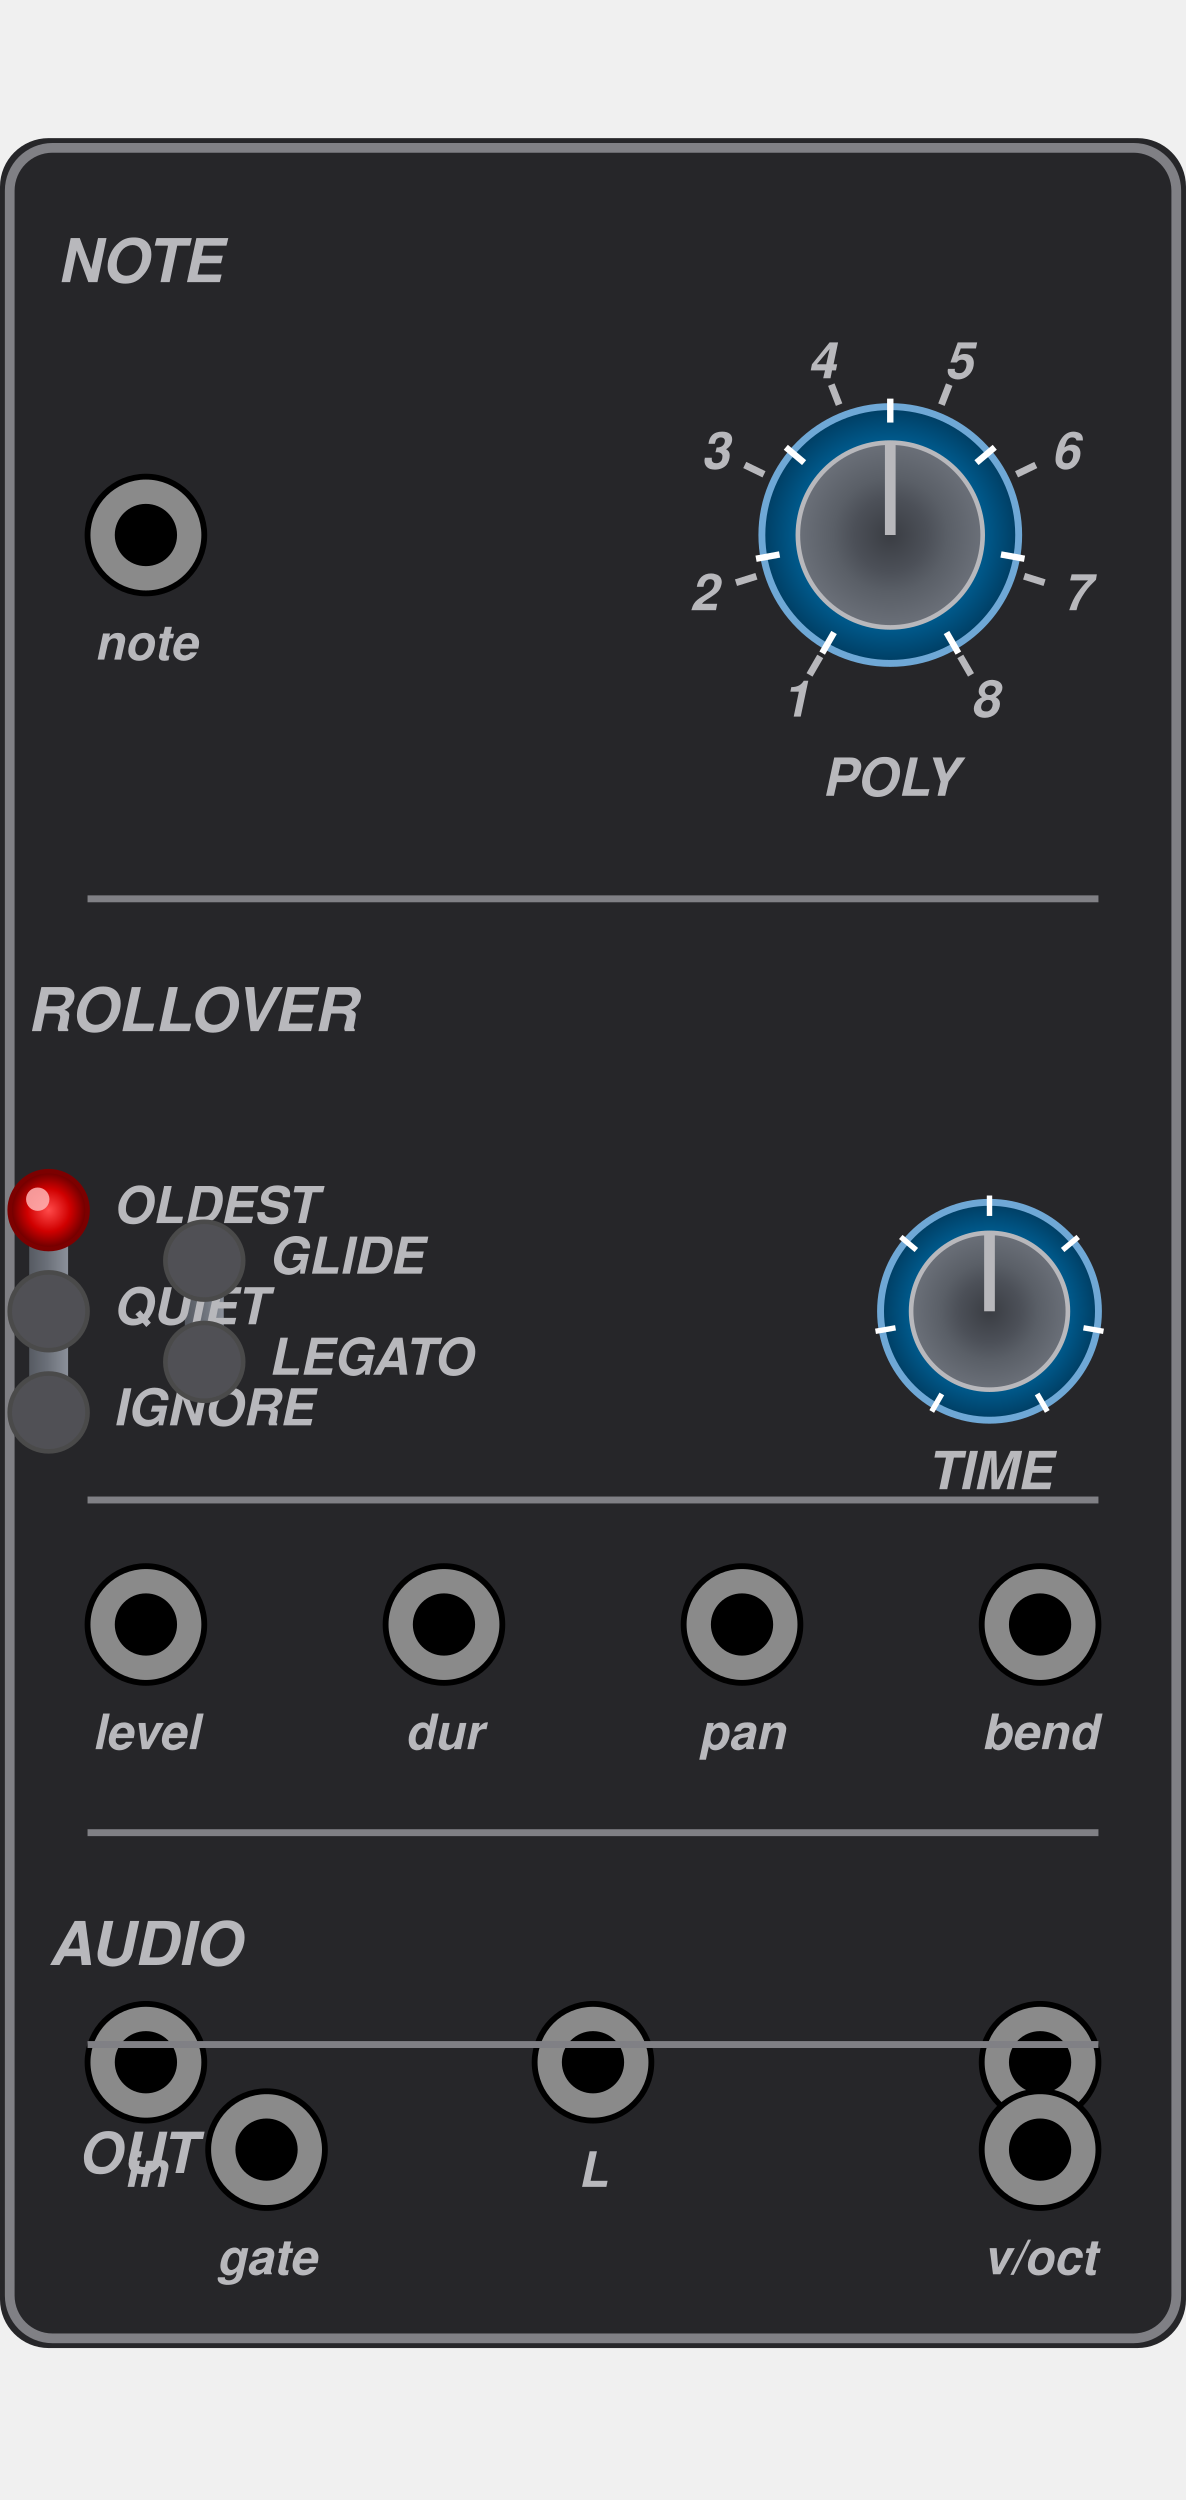
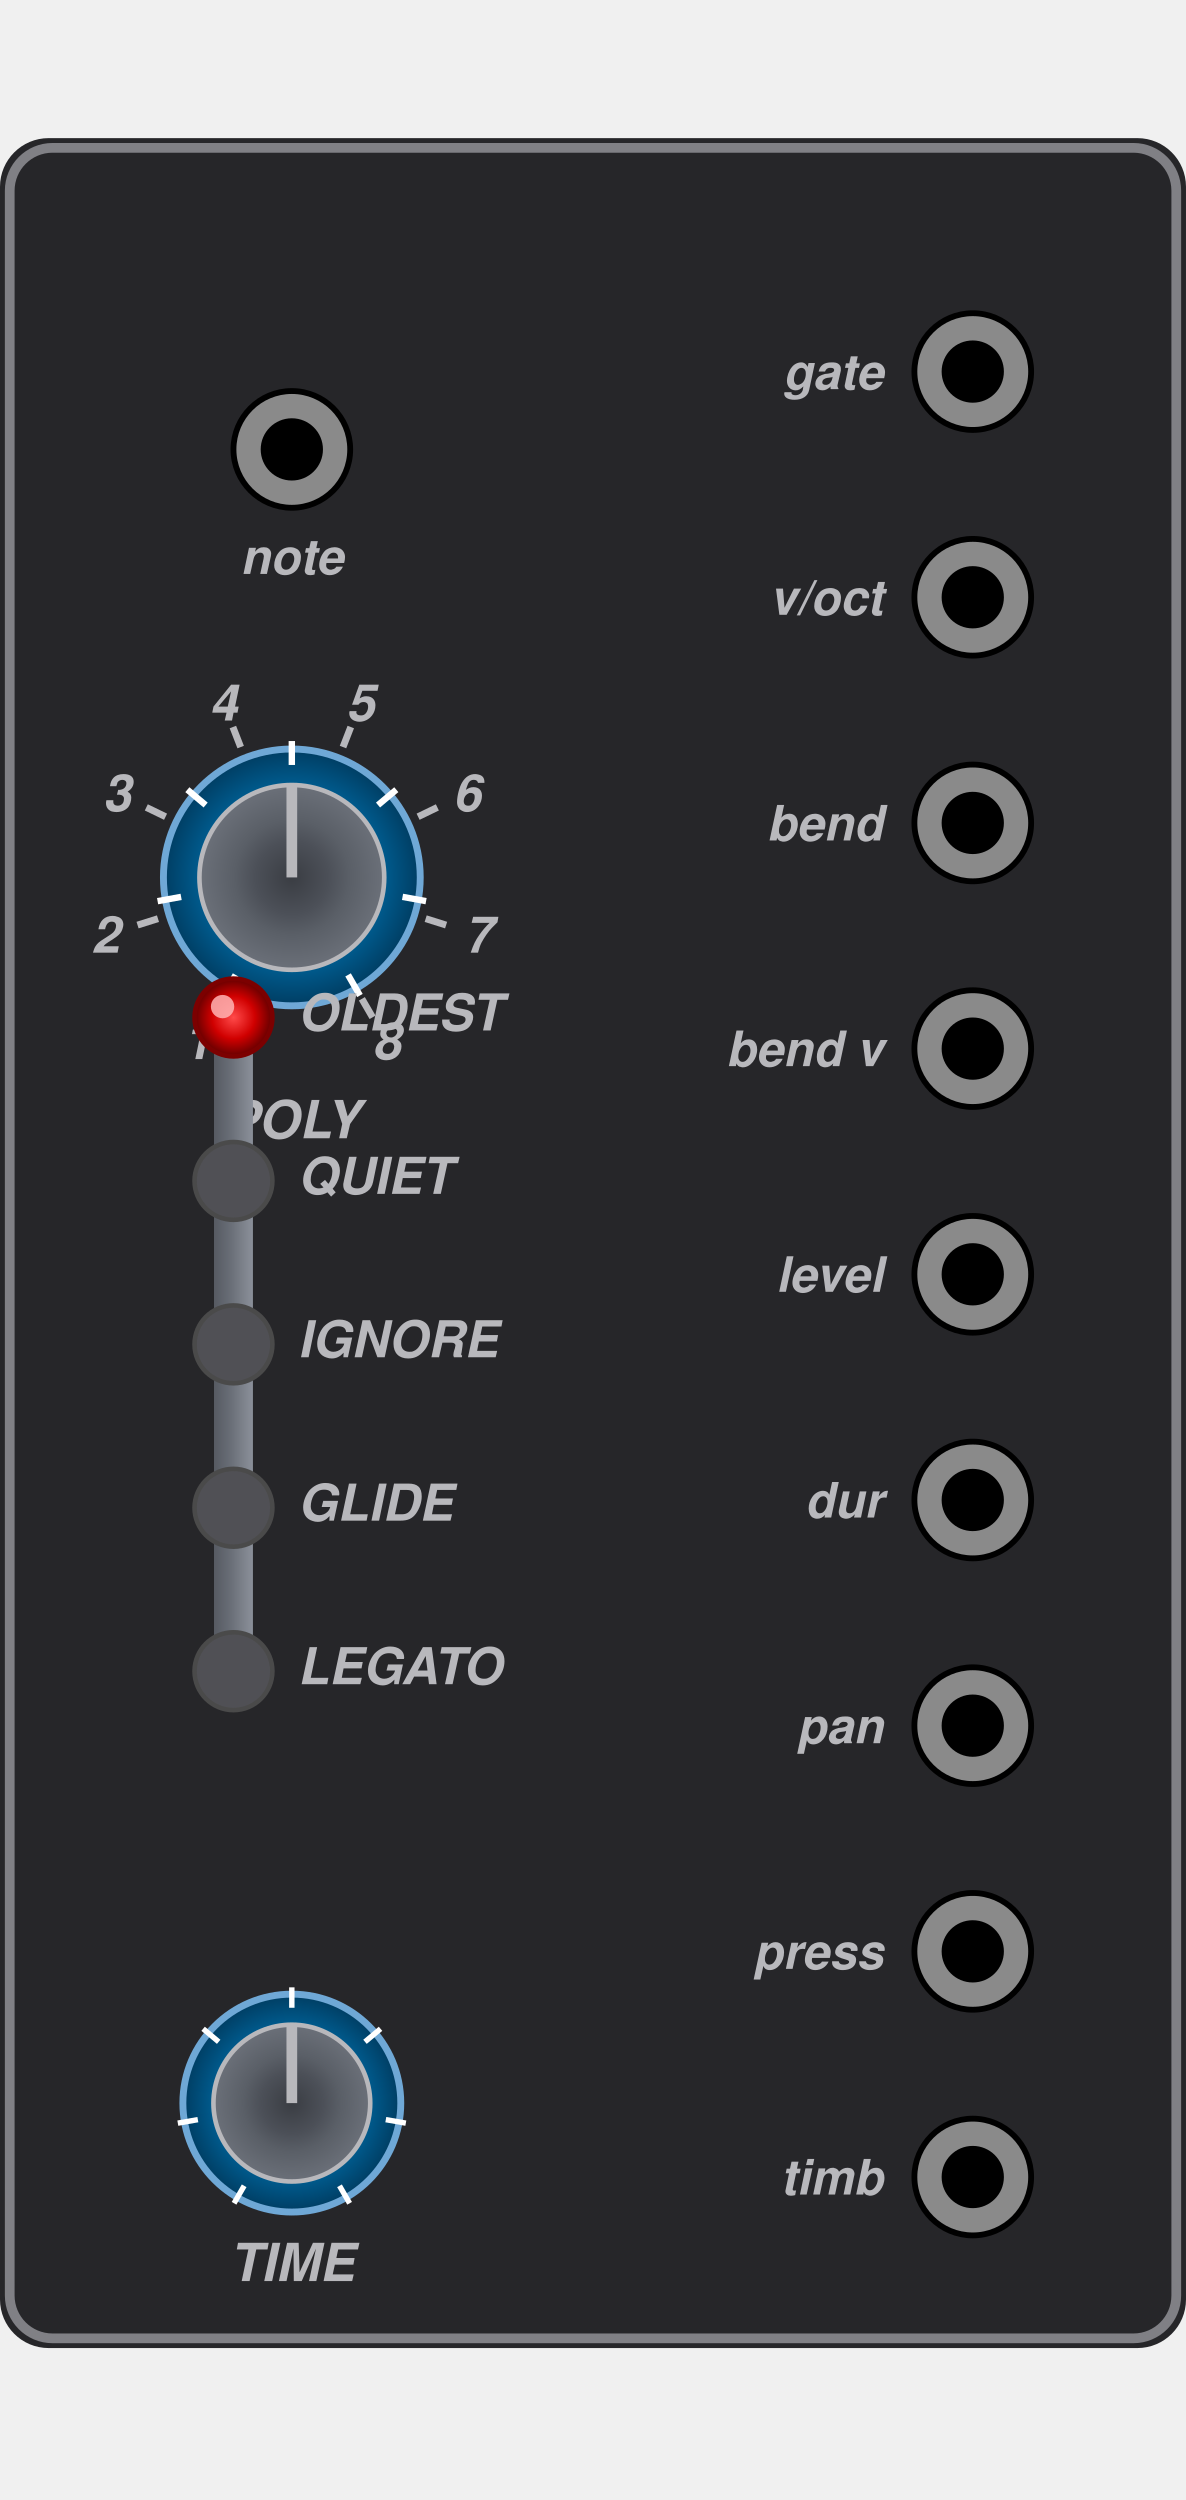
<svg xmlns="http://www.w3.org/2000/svg" width="60.96mm" height="128.5mm" viewBox="3.9 0 60.96 128.5" font-family="Arial Narrow, Helvetica, Arial, sans-serif">
  <defs>
    <linearGradient id="metalStripV" x1="0" y1="0" x2="1" y2="0">
      <stop offset="0" stop-color="#565a62" />
      <stop offset="0.45" stop-color="#6a6f78" />
      <stop offset="0.7" stop-color="#7a7f88" />
      <stop offset="1" stop-color="#8b909a" />
    </linearGradient>
    <linearGradient id="metalStripH" x1="0" y1="0" x2="0" y2="1">
      <stop offset="0" stop-color="#565a62" />
      <stop offset="0.45" stop-color="#6a6f78" />
      <stop offset="0.7" stop-color="#7a7f88" />
      <stop offset="1" stop-color="#8b909a" />
    </linearGradient>
    <radialGradient id="metalDisc">
      <stop offset="0" stop-color="#565a62" />
      <stop offset="0.45" stop-color="#6a6f78" />
      <stop offset="0.7" stop-color="#7a7f88" />
      <stop offset="1" stop-color="#8b909a" />
    </radialGradient>
    <radialGradient id="blueRing">
      <stop offset="0" stop-color="#1688cc" />
      <stop offset="0.55" stop-color="#006da8" />
      <stop offset="1" stop-color="#003d62" />
    </radialGradient>
    <radialGradient id="orangeRing">
      <stop offset="0" stop-color="#f2953a" />
      <stop offset="0.55" stop-color="#d06b00" />
      <stop offset="1" stop-color="#6f3800" />
    </radialGradient>
    <radialGradient id="greenRing">
      <stop offset="0" stop-color="#3ec06a" />
      <stop offset="0.55" stop-color="#149146" />
      <stop offset="1" stop-color="#0a4a24" />
    </radialGradient>
    <radialGradient id="purpleRing">
      <stop offset="0" stop-color="#a07ae0" />
      <stop offset="0.55" stop-color="#7548c0" />
      <stop offset="1" stop-color="#3d2268" />
    </radialGradient>
    <radialGradient id="blueDial">
      <stop offset="0" stop-color="#1d79b7" />
      <stop offset="0.6" stop-color="#00639a" />
      <stop offset="1" stop-color="#00456e" />
    </radialGradient>
    <radialGradient id="knobCap">
      <stop offset="0" stop-color="#3a3d43" />
      <stop offset="0.4" stop-color="#4c5058" />
      <stop offset="0.62" stop-color="#5a5f67" />
      <stop offset="1" stop-color="#6b7079" />
    </radialGradient>
    <radialGradient id="redLed">
      <stop offset="0" stop-color="#ff4a4a" />
      <stop offset="0.55" stop-color="#d00000" />
      <stop offset="1" stop-color="#650000" />
    </radialGradient>
    <radialGradient id="greenLed">
      <stop offset="0" stop-color="#5cf07a" />
      <stop offset="0.55" stop-color="#12a531" />
      <stop offset="1" stop-color="#054d15" />
    </radialGradient>
    <radialGradient id="orangeLed">
      <stop offset="0" stop-color="#ffbf5c" />
      <stop offset="0.55" stop-color="#ef7d00" />
      <stop offset="1" stop-color="#7a3a00" />
    </radialGradient>
  </defs>
  <g transform="translate(3.9 7.0994)">
    <rect x="0" y="0" width="60.96" height="113.591" rx="2.5" fill="#262629" />
    <rect x="0.5" y="0.5" width="59.96" height="112.591" rx="2.2" fill="none" stroke="#808085" stroke-width="0.5" />
-     <text x="7.188" y="7.4" font-size="3.106" font-weight="700" font-style="italic" fill="#b8b8bc" text-anchor="middle" font-family="Arial Narrow, Helvetica, Arial, sans-serif">NOTE</text>
-     <g data-wcoast-port="noteIn" data-wcoast-cx="7.5" data-wcoast-cy="20.4">
-       <circle cx="7.5" cy="20.4" r="3" fill="#8a8a8a" stroke="#000000" stroke-width="0.3" />
-       <circle cx="7.5" cy="20.4" r="1.6" fill="#000000" />
+     <g data-wcoast-port="noteIn" data-wcoast-cx="15" data-wcoast-cy="16">
+       <circle cx="15" cy="16" r="3" fill="#8a8a8a" stroke="#000000" stroke-width="0.3" />
+       <circle cx="15" cy="16" r="1.6" fill="#000000" />
    </g>
-     <text x="7.5" y="26.804" font-size="2.506" font-weight="700" font-style="italic" fill="#b8b8bc" text-anchor="middle" font-family="Arial Narrow, Helvetica, Arial, sans-serif">note</text>
-     <g data-wcoast-param="poly" data-wcoast-cx="45.76" data-wcoast-cy="20.4" data-wcoast-angle-min="-150" data-wcoast-angle-max="150">
-       <circle cx="45.76" cy="20.4" r="6.6" fill="url(#blueRing)" stroke="#6fa8d6" stroke-width="0.355" />
-       <circle cx="45.76" cy="20.4" r="4.75" fill="url(#knobCap)" stroke="#b8b8bc" stroke-width="0.237" />
-       <line x1="42.16" y1="26.64" x2="41.61" y2="27.59" stroke="#b8b8bc" stroke-width="0.355" />
-       <text x="40.897" y="29.735" font-size="2.606" font-weight="700" font-style="italic" fill="#b8b8bc" text-anchor="middle" font-family="Arial Narrow, Helvetica, Arial, sans-serif">1</text>
-       <line x1="38.88" y1="22.52" x2="37.83" y2="22.85" stroke="#b8b8bc" stroke-width="0.355" />
-       <text x="36.183" y="24.266" font-size="2.606" font-weight="700" font-style="italic" fill="#b8b8bc" text-anchor="middle" font-family="Arial Narrow, Helvetica, Arial, sans-serif">2</text>
-       <line x1="39.27" y1="17.28" x2="38.28" y2="16.80" stroke="#b8b8bc" stroke-width="0.355" />
-       <text x="36.762" y="16.979" font-size="2.606" font-weight="700" font-style="italic" fill="#b8b8bc" text-anchor="middle" font-family="Arial Narrow, Helvetica, Arial, sans-serif">3</text>
-       <line x1="43.13" y1="13.70" x2="42.73" y2="12.67" stroke="#b8b8bc" stroke-width="0.355" />
-       <text x="42.239" y="12.34" font-size="2.606" font-weight="700" font-style="italic" fill="#b8b8bc" text-anchor="middle" font-family="Arial Narrow, Helvetica, Arial, sans-serif">4</text>
-       <line x1="48.39" y1="13.70" x2="48.79" y2="12.67" stroke="#b8b8bc" stroke-width="0.355" />
-       <text x="49.281" y="12.34" font-size="2.606" font-weight="700" font-style="italic" fill="#b8b8bc" text-anchor="middle" font-family="Arial Narrow, Helvetica, Arial, sans-serif">5</text>
-       <line x1="52.25" y1="17.28" x2="53.24" y2="16.80" stroke="#b8b8bc" stroke-width="0.355" />
-       <text x="54.758" y="16.979" font-size="2.606" font-weight="700" font-style="italic" fill="#b8b8bc" text-anchor="middle" font-family="Arial Narrow, Helvetica, Arial, sans-serif">6</text>
-       <line x1="52.64" y1="22.52" x2="53.69" y2="22.85" stroke="#b8b8bc" stroke-width="0.355" />
-       <text x="55.337" y="24.266" font-size="2.606" font-weight="700" font-style="italic" fill="#b8b8bc" text-anchor="middle" font-family="Arial Narrow, Helvetica, Arial, sans-serif">7</text>
-       <line x1="49.36" y1="26.64" x2="49.91" y2="27.59" stroke="#b8b8bc" stroke-width="0.355" />
-       <text x="50.623" y="29.735" font-size="2.606" font-weight="700" font-style="italic" fill="#b8b8bc" text-anchor="middle" font-family="Arial Narrow, Helvetica, Arial, sans-serif">8</text>
+     <text x="15" y="22.404" font-size="2.506" font-weight="700" font-style="italic" fill="#b8b8bc" text-anchor="middle" font-family="Arial Narrow, Helvetica, Arial, sans-serif">note</text>
+     <g data-wcoast-param="poly" data-wcoast-cx="15" data-wcoast-cy="38" data-wcoast-angle-min="-150" data-wcoast-angle-max="150">
+       <circle cx="15" cy="38" r="6.6" fill="url(#blueRing)" stroke="#6fa8d6" stroke-width="0.355" />
+       <circle cx="15" cy="38" r="4.75" fill="url(#knobCap)" stroke="#b8b8bc" stroke-width="0.237" />
+       <line x1="11.40" y1="44.24" x2="10.85" y2="45.19" stroke="#b8b8bc" stroke-width="0.355" />
+       <text x="10.137" y="47.335" font-size="2.606" font-weight="700" font-style="italic" fill="#b8b8bc" text-anchor="middle" font-family="Arial Narrow, Helvetica, Arial, sans-serif">1</text>
+       <line x1="8.12" y1="40.12" x2="7.07" y2="40.45" stroke="#b8b8bc" stroke-width="0.355" />
+       <text x="5.423" y="41.866" font-size="2.606" font-weight="700" font-style="italic" fill="#b8b8bc" text-anchor="middle" font-family="Arial Narrow, Helvetica, Arial, sans-serif">2</text>
+       <line x1="8.51" y1="34.88" x2="7.52" y2="34.40" stroke="#b8b8bc" stroke-width="0.355" />
+       <text x="6.002" y="34.579" font-size="2.606" font-weight="700" font-style="italic" fill="#b8b8bc" text-anchor="middle" font-family="Arial Narrow, Helvetica, Arial, sans-serif">3</text>
+       <line x1="12.37" y1="31.30" x2="11.97" y2="30.27" stroke="#b8b8bc" stroke-width="0.355" />
+       <text x="11.479" y="29.94" font-size="2.606" font-weight="700" font-style="italic" fill="#b8b8bc" text-anchor="middle" font-family="Arial Narrow, Helvetica, Arial, sans-serif">4</text>
+       <line x1="17.63" y1="31.30" x2="18.03" y2="30.27" stroke="#b8b8bc" stroke-width="0.355" />
+       <text x="18.521" y="29.94" font-size="2.606" font-weight="700" font-style="italic" fill="#b8b8bc" text-anchor="middle" font-family="Arial Narrow, Helvetica, Arial, sans-serif">5</text>
+       <line x1="21.49" y1="34.88" x2="22.48" y2="34.40" stroke="#b8b8bc" stroke-width="0.355" />
+       <text x="23.998" y="34.579" font-size="2.606" font-weight="700" font-style="italic" fill="#b8b8bc" text-anchor="middle" font-family="Arial Narrow, Helvetica, Arial, sans-serif">6</text>
+       <line x1="21.88" y1="40.12" x2="22.93" y2="40.45" stroke="#b8b8bc" stroke-width="0.355" />
+       <text x="24.577" y="41.866" font-size="2.606" font-weight="700" font-style="italic" fill="#b8b8bc" text-anchor="middle" font-family="Arial Narrow, Helvetica, Arial, sans-serif">7</text>
+       <line x1="18.60" y1="44.24" x2="19.15" y2="45.19" stroke="#b8b8bc" stroke-width="0.355" />
+       <text x="19.863" y="47.335" font-size="2.606" font-weight="700" font-style="italic" fill="#b8b8bc" text-anchor="middle" font-family="Arial Narrow, Helvetica, Arial, sans-serif">8</text>
      <g data-wcoast-role="indicator">
-         <line x1="42.87" y1="25.41" x2="42.26" y2="26.47" stroke="#ffffff" stroke-width="0.328" />
-         <line x1="40.07" y1="21.40" x2="38.86" y2="21.62" stroke="#ffffff" stroke-width="0.328" />
-         <line x1="41.33" y1="16.68" x2="40.39" y2="15.89" stroke="#ffffff" stroke-width="0.328" />
-         <line x1="45.76" y1="14.62" x2="45.76" y2="13.39" stroke="#ffffff" stroke-width="0.328" />
-         <line x1="50.19" y1="16.68" x2="51.13" y2="15.89" stroke="#ffffff" stroke-width="0.328" />
-         <line x1="51.45" y1="21.40" x2="52.66" y2="21.62" stroke="#ffffff" stroke-width="0.328" />
-         <line x1="48.65" y1="25.41" x2="49.26" y2="26.47" stroke="#ffffff" stroke-width="0.328" />
-         <line x1="45.76" y1="20.4" x2="45.76" y2="15.65" stroke="#b8b8bc" stroke-width="0.55" />
+         <line x1="12.11" y1="43.01" x2="11.50" y2="44.07" stroke="#ffffff" stroke-width="0.328" />
+         <line x1="9.31" y1="39.00" x2="8.10" y2="39.22" stroke="#ffffff" stroke-width="0.328" />
+         <line x1="10.57" y1="34.28" x2="9.63" y2="33.49" stroke="#ffffff" stroke-width="0.328" />
+         <line x1="15.00" y1="32.22" x2="15.00" y2="30.99" stroke="#ffffff" stroke-width="0.328" />
+         <line x1="19.43" y1="34.28" x2="20.37" y2="33.49" stroke="#ffffff" stroke-width="0.328" />
+         <line x1="20.69" y1="39.00" x2="21.90" y2="39.22" stroke="#ffffff" stroke-width="0.328" />
+         <line x1="17.89" y1="43.01" x2="18.50" y2="44.07" stroke="#ffffff" stroke-width="0.328" />
+         <line x1="15" y1="38" x2="15" y2="33.25" stroke="#b8b8bc" stroke-width="0.55" />
      </g>
    </g>
-     <text x="45.76" y="33.804" font-size="2.706" font-weight="700" font-style="italic" fill="#b8b8bc" text-anchor="middle" font-family="Arial Narrow, Helvetica, Arial, sans-serif">POLY</text>
-     <line x1="4.5" y1="39.1" x2="56.46" y2="39.1" stroke="#808085" stroke-width="0.355" />
-     <text x="9.876" y="45.9" font-size="3.106" font-weight="700" font-style="italic" fill="#b8b8bc" text-anchor="middle" font-family="Arial Narrow, Helvetica, Arial, sans-serif">ROLLOVER</text>
+     <text x="15" y="51.404" font-size="2.706" font-weight="700" font-style="italic" fill="#b8b8bc" text-anchor="middle" font-family="Arial Narrow, Helvetica, Arial, sans-serif">POLY</text>
    <g data-wcoast-param="rollover">
-       <rect x="1.50" y="55.10" width="2.00" height="10.40" fill="url(#metalStripV)" />
-       <rect x="9.50" y="57.70" width="2.00" height="5.20" fill="url(#metalStripV)" />
-       <circle cx="2.5" cy="55.1" r="2" fill="url(#redLed)" stroke="#7c0000" stroke-width="0.237" data-wcoast-role="step-indicator" data-wcoast-step="oldest" />
-       <circle cx="1.94" cy="54.54" r="0.60" fill="#ffb4b4" opacity="0.85" data-wcoast-role="led-gloss" pointer-events="none" />
-       <text x="5.8" y="55.765" font-size="2.606" font-weight="700" font-style="italic" fill="#b8b8bc" text-anchor="start" font-family="Arial Narrow, Helvetica, Arial, sans-serif">OLDEST</text>
-       <circle cx="2.5" cy="60.3" r="2" fill="#505055" stroke="#4a4a4a" stroke-width="0.237" data-wcoast-role="step-indicator" data-wcoast-step="quietest" />
-       <circle cx="1.94" cy="59.74" r="0.60" fill="#ffb4b4" opacity="0" data-wcoast-role="led-gloss" pointer-events="none" />
-       <text x="5.8" y="60.965" font-size="2.606" font-weight="700" font-style="italic" fill="#b8b8bc" text-anchor="start" font-family="Arial Narrow, Helvetica, Arial, sans-serif">QUIET</text>
-       <circle cx="2.5" cy="65.5" r="2" fill="#505055" stroke="#4a4a4a" stroke-width="0.237" data-wcoast-role="step-indicator" data-wcoast-step="ignore" />
-       <circle cx="1.94" cy="64.94" r="0.60" fill="#ffb4b4" opacity="0" data-wcoast-role="led-gloss" pointer-events="none" />
-       <text x="5.8" y="66.165" font-size="2.606" font-weight="700" font-style="italic" fill="#b8b8bc" text-anchor="start" font-family="Arial Narrow, Helvetica, Arial, sans-serif">IGNORE</text>
-       <circle cx="10.5" cy="57.7" r="2" fill="#505055" stroke="#4a4a4a" stroke-width="0.237" data-wcoast-role="step-indicator" data-wcoast-step="glide" />
-       <circle cx="9.94" cy="57.14" r="0.60" fill="#ffb4b4" opacity="0" data-wcoast-role="led-gloss" pointer-events="none" />
-       <text x="13.8" y="58.365" font-size="2.606" font-weight="700" font-style="italic" fill="#b8b8bc" text-anchor="start" font-family="Arial Narrow, Helvetica, Arial, sans-serif">GLIDE</text>
-       <circle cx="10.5" cy="62.9" r="2" fill="#505055" stroke="#4a4a4a" stroke-width="0.237" data-wcoast-role="step-indicator" data-wcoast-step="legato" />
-       <circle cx="9.94" cy="62.34" r="0.60" fill="#ffb4b4" opacity="0" data-wcoast-role="led-gloss" pointer-events="none" />
-       <text x="13.8" y="63.565" font-size="2.606" font-weight="700" font-style="italic" fill="#b8b8bc" text-anchor="start" font-family="Arial Narrow, Helvetica, Arial, sans-serif">LEGATO</text>
+       <rect x="11.00" y="45.20" width="2.00" height="33.60" fill="url(#metalStripV)" />
+       <circle cx="12" cy="45.2" r="2" fill="url(#redLed)" stroke="#7c0000" stroke-width="0.237" data-wcoast-role="step-indicator" data-wcoast-step="oldest" />
+       <circle cx="11.44" cy="44.64" r="0.60" fill="#ffb4b4" opacity="0.85" data-wcoast-role="led-gloss" pointer-events="none" />
+       <text x="15.3" y="45.865" font-size="2.606" font-weight="700" font-style="italic" fill="#b8b8bc" text-anchor="start" font-family="Arial Narrow, Helvetica, Arial, sans-serif">OLDEST</text>
+       <circle cx="12" cy="53.6" r="2" fill="#505055" stroke="#4a4a4a" stroke-width="0.237" data-wcoast-role="step-indicator" data-wcoast-step="quietest" />
+       <circle cx="11.44" cy="53.04" r="0.60" fill="#ffb4b4" opacity="0" data-wcoast-role="led-gloss" pointer-events="none" />
+       <text x="15.3" y="54.265" font-size="2.606" font-weight="700" font-style="italic" fill="#b8b8bc" text-anchor="start" font-family="Arial Narrow, Helvetica, Arial, sans-serif">QUIET</text>
+       <circle cx="12" cy="62" r="2" fill="#505055" stroke="#4a4a4a" stroke-width="0.237" data-wcoast-role="step-indicator" data-wcoast-step="ignore" />
+       <circle cx="11.44" cy="61.44" r="0.60" fill="#ffb4b4" opacity="0" data-wcoast-role="led-gloss" pointer-events="none" />
+       <text x="15.3" y="62.665" font-size="2.606" font-weight="700" font-style="italic" fill="#b8b8bc" text-anchor="start" font-family="Arial Narrow, Helvetica, Arial, sans-serif">IGNORE</text>
+       <circle cx="12" cy="70.4" r="2" fill="#505055" stroke="#4a4a4a" stroke-width="0.237" data-wcoast-role="step-indicator" data-wcoast-step="glide" />
+       <circle cx="11.44" cy="69.84" r="0.60" fill="#ffb4b4" opacity="0" data-wcoast-role="led-gloss" pointer-events="none" />
+       <text x="15.3" y="71.065" font-size="2.606" font-weight="700" font-style="italic" fill="#b8b8bc" text-anchor="start" font-family="Arial Narrow, Helvetica, Arial, sans-serif">GLIDE</text>
+       <circle cx="12" cy="78.8" r="2" fill="#505055" stroke="#4a4a4a" stroke-width="0.237" data-wcoast-role="step-indicator" data-wcoast-step="legato" />
+       <circle cx="11.44" cy="78.24" r="0.60" fill="#ffb4b4" opacity="0" data-wcoast-role="led-gloss" pointer-events="none" />
+       <text x="15.3" y="79.465" font-size="2.606" font-weight="700" font-style="italic" fill="#b8b8bc" text-anchor="start" font-family="Arial Narrow, Helvetica, Arial, sans-serif">LEGATO</text>
    </g>
-     <g data-wcoast-param="time" data-wcoast-cx="50.86" data-wcoast-cy="60.3" data-wcoast-angle-min="-150" data-wcoast-angle-max="150">
-       <circle cx="50.86" cy="60.3" r="5.6" fill="url(#blueRing)" stroke="#6fa8d6" stroke-width="0.355" />
-       <circle cx="50.86" cy="60.3" r="4.03" fill="url(#knobCap)" stroke="#b8b8bc" stroke-width="0.237" />
+     <g data-wcoast-param="time" data-wcoast-cx="15" data-wcoast-cy="101" data-wcoast-angle-min="-150" data-wcoast-angle-max="150">
+       <circle cx="15" cy="101" r="5.6" fill="url(#blueRing)" stroke="#6fa8d6" stroke-width="0.355" />
+       <circle cx="15" cy="101" r="4.03" fill="url(#knobCap)" stroke="#b8b8bc" stroke-width="0.237" />
      <g data-wcoast-role="indicator">
-         <line x1="48.41" y1="64.55" x2="47.89" y2="65.45" stroke="#ffffff" stroke-width="0.278" />
-         <line x1="46.03" y1="61.15" x2="45.00" y2="61.33" stroke="#ffffff" stroke-width="0.278" />
-         <line x1="47.10" y1="57.15" x2="46.30" y2="56.48" stroke="#ffffff" stroke-width="0.278" />
-         <line x1="50.86" y1="55.40" x2="50.86" y2="54.35" stroke="#ffffff" stroke-width="0.278" />
-         <line x1="54.62" y1="57.15" x2="55.42" y2="56.48" stroke="#ffffff" stroke-width="0.278" />
-         <line x1="55.69" y1="61.15" x2="56.72" y2="61.33" stroke="#ffffff" stroke-width="0.278" />
-         <line x1="53.31" y1="64.55" x2="53.83" y2="65.45" stroke="#ffffff" stroke-width="0.278" />
-         <line x1="50.86" y1="60.3" x2="50.86" y2="56.27" stroke="#b8b8bc" stroke-width="0.55" />
+         <line x1="12.55" y1="105.25" x2="12.03" y2="106.15" stroke="#ffffff" stroke-width="0.278" />
+         <line x1="10.17" y1="101.85" x2="9.14" y2="102.03" stroke="#ffffff" stroke-width="0.278" />
+         <line x1="11.24" y1="97.85" x2="10.44" y2="97.18" stroke="#ffffff" stroke-width="0.278" />
+         <line x1="15.00" y1="96.10" x2="15.00" y2="95.05" stroke="#ffffff" stroke-width="0.278" />
+         <line x1="18.76" y1="97.85" x2="19.56" y2="97.18" stroke="#ffffff" stroke-width="0.278" />
+         <line x1="19.83" y1="101.85" x2="20.86" y2="102.03" stroke="#ffffff" stroke-width="0.278" />
+         <line x1="17.45" y1="105.25" x2="17.97" y2="106.15" stroke="#ffffff" stroke-width="0.278" />
+         <line x1="15" y1="101" x2="15" y2="96.97" stroke="#b8b8bc" stroke-width="0.55" />
      </g>
    </g>
-     <text x="50.86" y="69.448" font-size="2.706" font-weight="700" font-style="italic" fill="#b8b8bc" text-anchor="middle" font-family="Arial Narrow, Helvetica, Arial, sans-serif">TIME</text>
-     <line x1="4.5" y1="70" x2="56.46" y2="70" stroke="#808085" stroke-width="0.355" />
-     <g data-wcoast-port="levelOut" data-wcoast-cx="7.5" data-wcoast-cy="76.4">
-       <circle cx="7.5" cy="76.4" r="3" fill="#8a8a8a" stroke="#000000" stroke-width="0.3" />
-       <circle cx="7.5" cy="76.4" r="1.6" fill="#000000" />
+     <text x="15" y="110.148" font-size="2.706" font-weight="700" font-style="italic" fill="#b8b8bc" text-anchor="middle" font-family="Arial Narrow, Helvetica, Arial, sans-serif">TIME</text>
+     <g data-wcoast-port="gateOut" data-wcoast-cx="50" data-wcoast-cy="12">
+       <circle cx="50" cy="12" r="3" fill="#8a8a8a" stroke="#000000" stroke-width="0.3" />
+       <circle cx="50" cy="12" r="1.6" fill="#000000" />
    </g>
-     <text x="7.5" y="82.804" font-size="2.506" font-weight="700" font-style="italic" fill="#b8b8bc" text-anchor="middle" font-family="Arial Narrow, Helvetica, Arial, sans-serif">level</text>
-     <g data-wcoast-port="durOut" data-wcoast-cx="22.82" data-wcoast-cy="76.4">
-       <circle cx="22.82" cy="76.4" r="3" fill="#8a8a8a" stroke="#000000" stroke-width="0.3" />
-       <circle cx="22.82" cy="76.4" r="1.6" fill="#000000" />
+     <text x="45.4" y="12.902" font-size="2.506" font-weight="700" font-style="italic" fill="#b8b8bc" text-anchor="end" font-family="Arial Narrow, Helvetica, Arial, sans-serif">gate</text>
+     <g data-wcoast-port="pitchOut" data-wcoast-cx="50" data-wcoast-cy="23.6">
+       <circle cx="50" cy="23.6" r="3" fill="#8a8a8a" stroke="#000000" stroke-width="0.3" />
+       <circle cx="50" cy="23.6" r="1.6" fill="#000000" />
    </g>
-     <text x="22.82" y="82.804" font-size="2.506" font-weight="700" font-style="italic" fill="#b8b8bc" text-anchor="middle" font-family="Arial Narrow, Helvetica, Arial, sans-serif">dur</text>
-     <g data-wcoast-port="panOut" data-wcoast-cx="38.14" data-wcoast-cy="76.4">
-       <circle cx="38.14" cy="76.4" r="3" fill="#8a8a8a" stroke="#000000" stroke-width="0.3" />
-       <circle cx="38.14" cy="76.4" r="1.6" fill="#000000" />
+     <text x="45.4" y="24.502" font-size="2.506" font-weight="700" font-style="italic" fill="#b8b8bc" text-anchor="end" font-family="Arial Narrow, Helvetica, Arial, sans-serif">v/oct</text>
+     <g data-wcoast-port="bendOut" data-wcoast-cx="50" data-wcoast-cy="35.2">
+       <circle cx="50" cy="35.2" r="3" fill="#8a8a8a" stroke="#000000" stroke-width="0.3" />
+       <circle cx="50" cy="35.2" r="1.6" fill="#000000" />
    </g>
-     <text x="38.14" y="82.804" font-size="2.506" font-weight="700" font-style="italic" fill="#b8b8bc" text-anchor="middle" font-family="Arial Narrow, Helvetica, Arial, sans-serif">pan</text>
-     <g data-wcoast-port="bendOut" data-wcoast-cx="53.46" data-wcoast-cy="76.4">
-       <circle cx="53.46" cy="76.4" r="3" fill="#8a8a8a" stroke="#000000" stroke-width="0.3" />
-       <circle cx="53.46" cy="76.4" r="1.6" fill="#000000" />
+     <text x="45.4" y="36.102" font-size="2.506" font-weight="700" font-style="italic" fill="#b8b8bc" text-anchor="end" font-family="Arial Narrow, Helvetica, Arial, sans-serif">bend</text>
+     <g data-wcoast-port="bendVOut" data-wcoast-cx="50" data-wcoast-cy="46.8">
+       <circle cx="50" cy="46.8" r="3" fill="#8a8a8a" stroke="#000000" stroke-width="0.3" />
+       <circle cx="50" cy="46.8" r="1.6" fill="#000000" />
    </g>
-     <text x="53.46" y="82.804" font-size="2.506" font-weight="700" font-style="italic" fill="#b8b8bc" text-anchor="middle" font-family="Arial Narrow, Helvetica, Arial, sans-serif">bend</text>
-     <line x1="4.5" y1="87.1" x2="56.46" y2="87.1" stroke="#808085" stroke-width="0.355" />
-     <text x="7.452" y="93.9" font-size="3.106" font-weight="700" font-style="italic" fill="#b8b8bc" text-anchor="middle" font-family="Arial Narrow, Helvetica, Arial, sans-serif">AUDIO</text>
-     <g data-wcoast-port="audioIn" data-wcoast-cx="7.5" data-wcoast-cy="98.9">
-       <circle cx="7.5" cy="98.9" r="3" fill="#8a8a8a" stroke="#000000" stroke-width="0.3" />
-       <circle cx="7.5" cy="98.9" r="1.6" fill="#000000" />
+     <text x="45.4" y="47.702" font-size="2.506" font-weight="700" font-style="italic" fill="#b8b8bc" text-anchor="end" font-family="Arial Narrow, Helvetica, Arial, sans-serif">bend v</text>
+     <g data-wcoast-port="levelOut" data-wcoast-cx="50" data-wcoast-cy="58.4">
+       <circle cx="50" cy="58.4" r="3" fill="#8a8a8a" stroke="#000000" stroke-width="0.3" />
+       <circle cx="50" cy="58.4" r="1.6" fill="#000000" />
    </g>
-     <text x="7.5" y="105.304" font-size="2.506" font-weight="700" font-style="italic" fill="#b8b8bc" text-anchor="middle" font-family="Arial Narrow, Helvetica, Arial, sans-serif">in</text>
-     <g data-wcoast-port="audioL" data-wcoast-cx="30.48" data-wcoast-cy="98.9">
-       <circle cx="30.48" cy="98.9" r="3" fill="#8a8a8a" stroke="#000000" stroke-width="0.3" />
-       <circle cx="30.48" cy="98.9" r="1.6" fill="#000000" />
+     <text x="45.4" y="59.302" font-size="2.506" font-weight="700" font-style="italic" fill="#b8b8bc" text-anchor="end" font-family="Arial Narrow, Helvetica, Arial, sans-serif">level</text>
+     <g data-wcoast-port="durOut" data-wcoast-cx="50" data-wcoast-cy="70">
+       <circle cx="50" cy="70" r="3" fill="#8a8a8a" stroke="#000000" stroke-width="0.3" />
+       <circle cx="50" cy="70" r="1.6" fill="#000000" />
    </g>
-     <text x="30.48" y="105.304" font-size="2.506" font-weight="700" font-style="italic" fill="#b8b8bc" text-anchor="middle" font-family="Arial Narrow, Helvetica, Arial, sans-serif">L</text>
-     <g data-wcoast-port="audioR" data-wcoast-cx="53.46" data-wcoast-cy="98.9">
-       <circle cx="53.46" cy="98.9" r="3" fill="#8a8a8a" stroke="#000000" stroke-width="0.3" />
-       <circle cx="53.46" cy="98.9" r="1.6" fill="#000000" />
+     <text x="45.4" y="70.902" font-size="2.506" font-weight="700" font-style="italic" fill="#b8b8bc" text-anchor="end" font-family="Arial Narrow, Helvetica, Arial, sans-serif">dur</text>
+     <g data-wcoast-port="panOut" data-wcoast-cx="50" data-wcoast-cy="81.6">
+       <circle cx="50" cy="81.6" r="3" fill="#8a8a8a" stroke="#000000" stroke-width="0.3" />
+       <circle cx="50" cy="81.6" r="1.6" fill="#000000" />
    </g>
-     <text x="53.46" y="105.304" font-size="2.506" font-weight="700" font-style="italic" fill="#b8b8bc" text-anchor="middle" font-family="Arial Narrow, Helvetica, Arial, sans-serif">R</text>
-     <line x1="4.5" y1="97.99" x2="56.46" y2="97.99" stroke="#808085" stroke-width="0.355" />
-     <text x="4" y="104.59" font-size="2.906" font-weight="700" font-style="italic" fill="#b8b8bc" text-anchor="start" font-family="Arial Narrow, Helvetica, Arial, sans-serif">OUT</text>
-     <g data-wcoast-port="gateOut" data-wcoast-cx="13.7" data-wcoast-cy="103.3912">
-       <circle cx="13.7" cy="103.391" r="3" fill="#8a8a8a" stroke="#000000" stroke-width="0.3" />
-       <circle cx="13.7" cy="103.391" r="1.6" fill="#000000" />
+     <text x="45.4" y="82.502" font-size="2.506" font-weight="700" font-style="italic" fill="#b8b8bc" text-anchor="end" font-family="Arial Narrow, Helvetica, Arial, sans-serif">pan</text>
+     <g data-wcoast-port="pressureOut" data-wcoast-cx="50" data-wcoast-cy="93.2">
+       <circle cx="50" cy="93.2" r="3" fill="#8a8a8a" stroke="#000000" stroke-width="0.3" />
+       <circle cx="50" cy="93.2" r="1.6" fill="#000000" />
    </g>
-     <text x="13.7" y="109.796" font-size="2.506" font-weight="700" font-style="italic" fill="#b8b8bc" text-anchor="middle" font-family="Arial Narrow, Helvetica, Arial, sans-serif">gate</text>
-     <g data-wcoast-port="pitchOut" data-wcoast-cx="53.46" data-wcoast-cy="103.3912">
-       <circle cx="53.46" cy="103.391" r="3" fill="#8a8a8a" stroke="#000000" stroke-width="0.3" />
-       <circle cx="53.46" cy="103.391" r="1.6" fill="#000000" />
+     <text x="45.4" y="94.102" font-size="2.506" font-weight="700" font-style="italic" fill="#b8b8bc" text-anchor="end" font-family="Arial Narrow, Helvetica, Arial, sans-serif">press</text>
+     <g data-wcoast-port="timbreOut" data-wcoast-cx="50" data-wcoast-cy="104.8">
+       <circle cx="50" cy="104.8" r="3" fill="#8a8a8a" stroke="#000000" stroke-width="0.3" />
+       <circle cx="50" cy="104.8" r="1.6" fill="#000000" />
    </g>
-     <text x="53.46" y="109.796" font-size="2.506" font-weight="700" font-style="italic" fill="#b8b8bc" text-anchor="middle" font-family="Arial Narrow, Helvetica, Arial, sans-serif">v/oct</text>
+     <text x="45.4" y="105.702" font-size="2.506" font-weight="700" font-style="italic" fill="#b8b8bc" text-anchor="end" font-family="Arial Narrow, Helvetica, Arial, sans-serif">timb</text>
  </g>
</svg>
